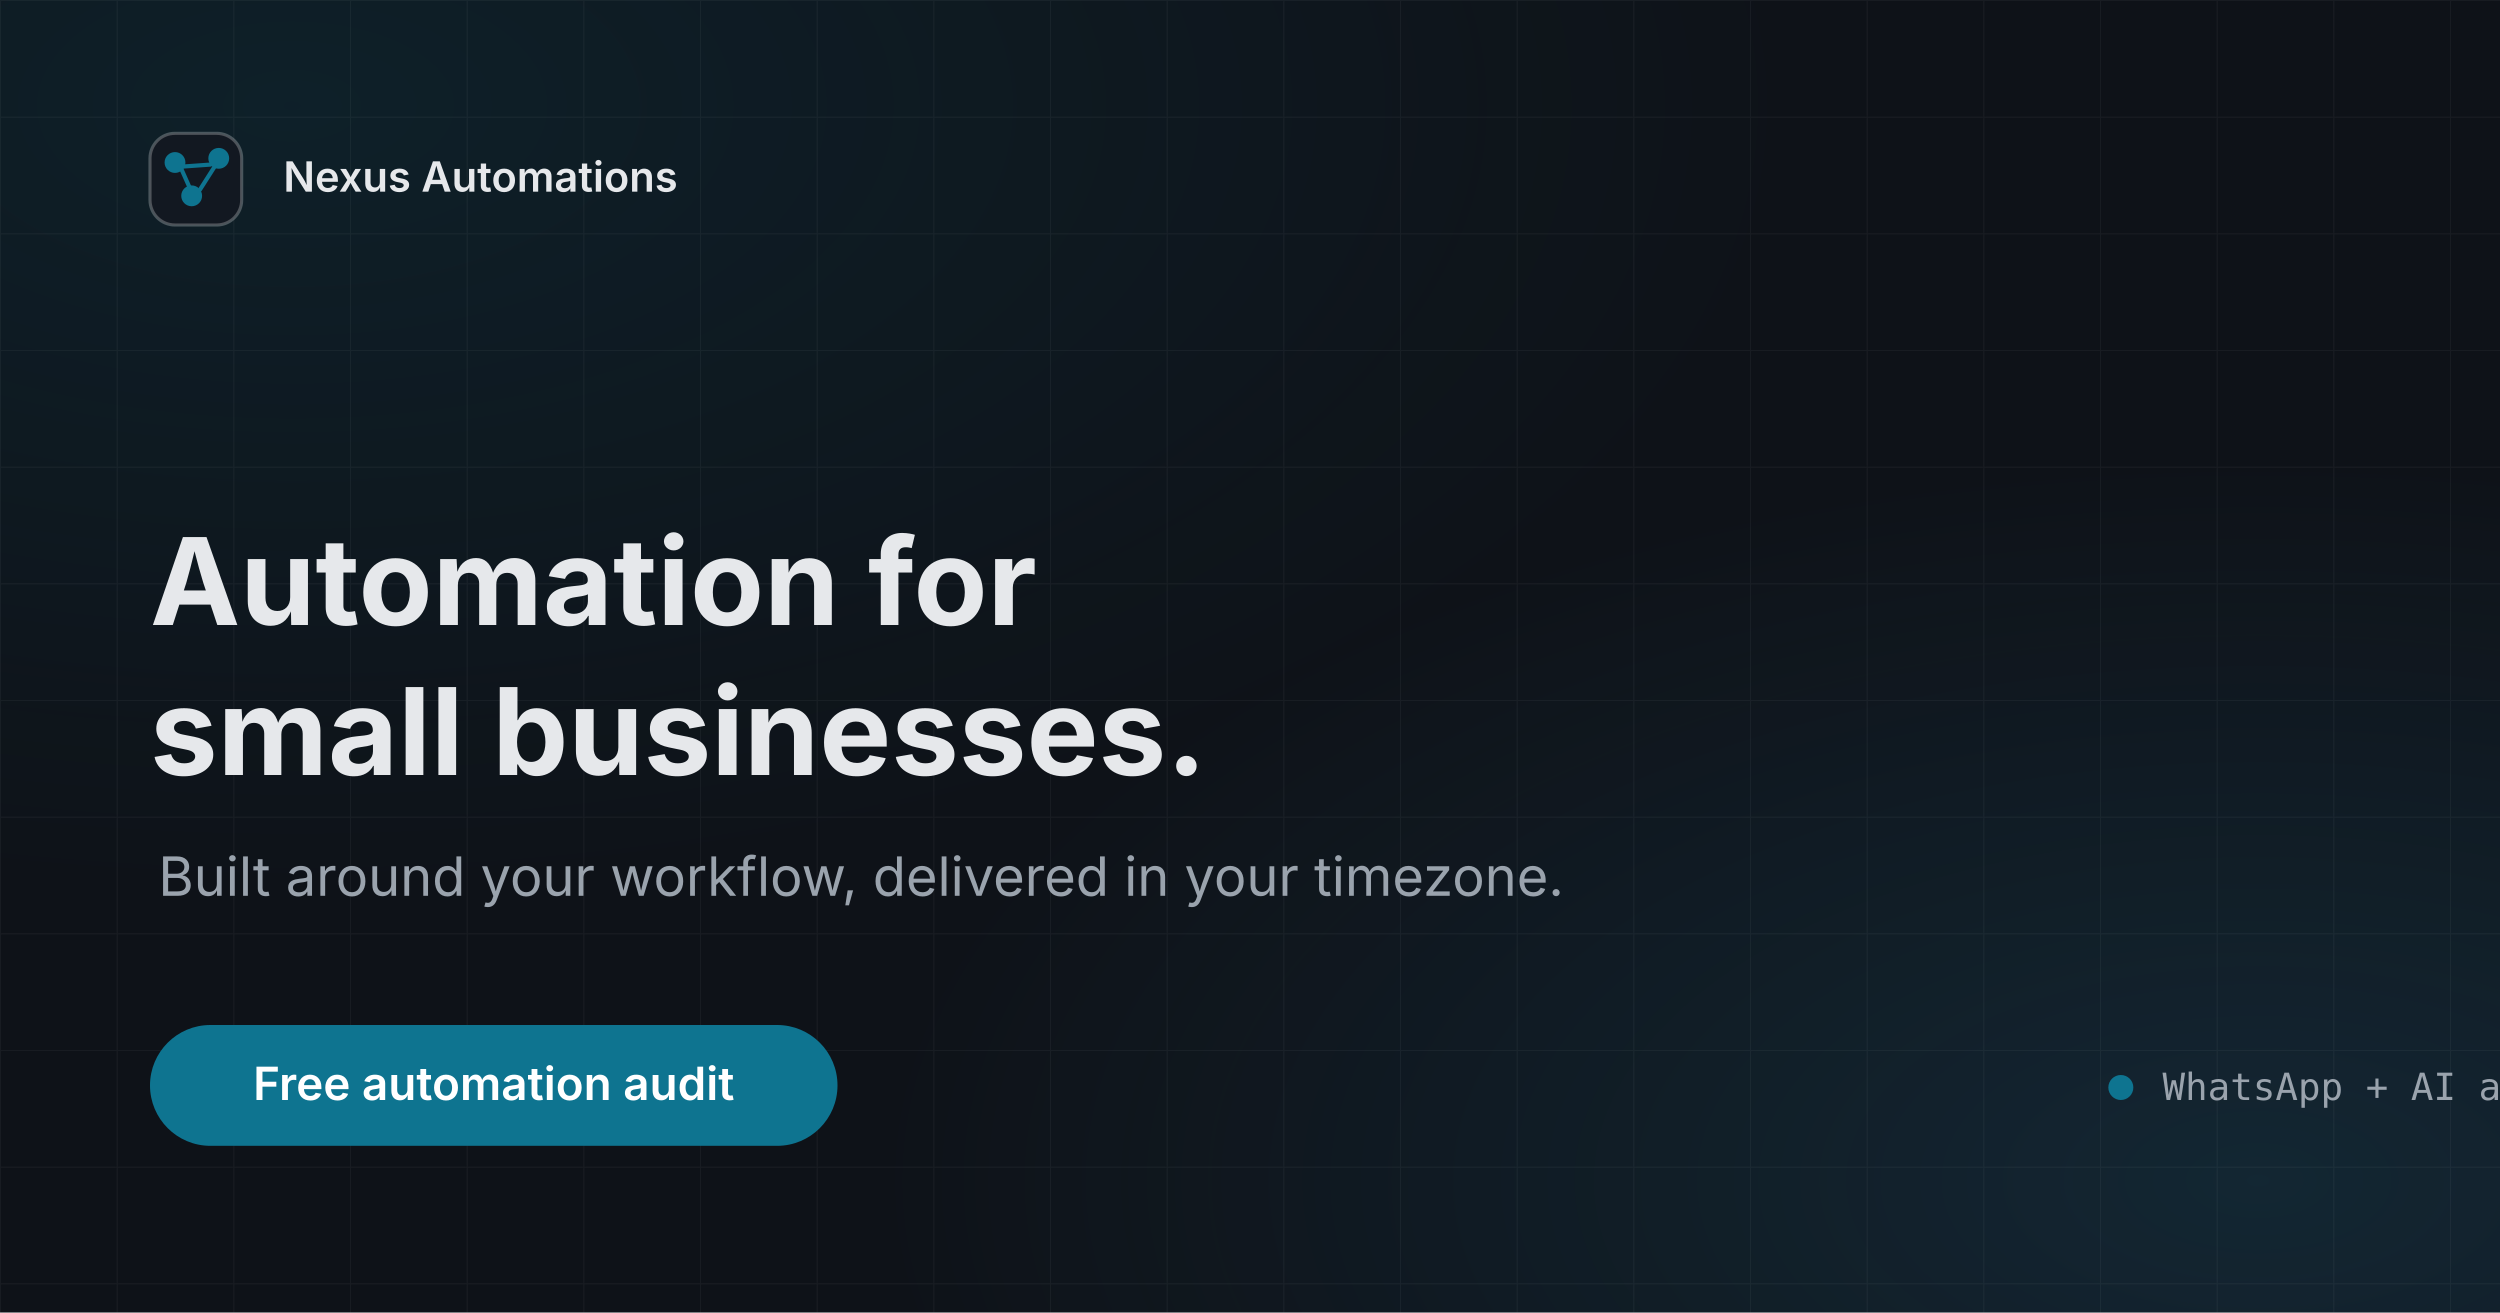
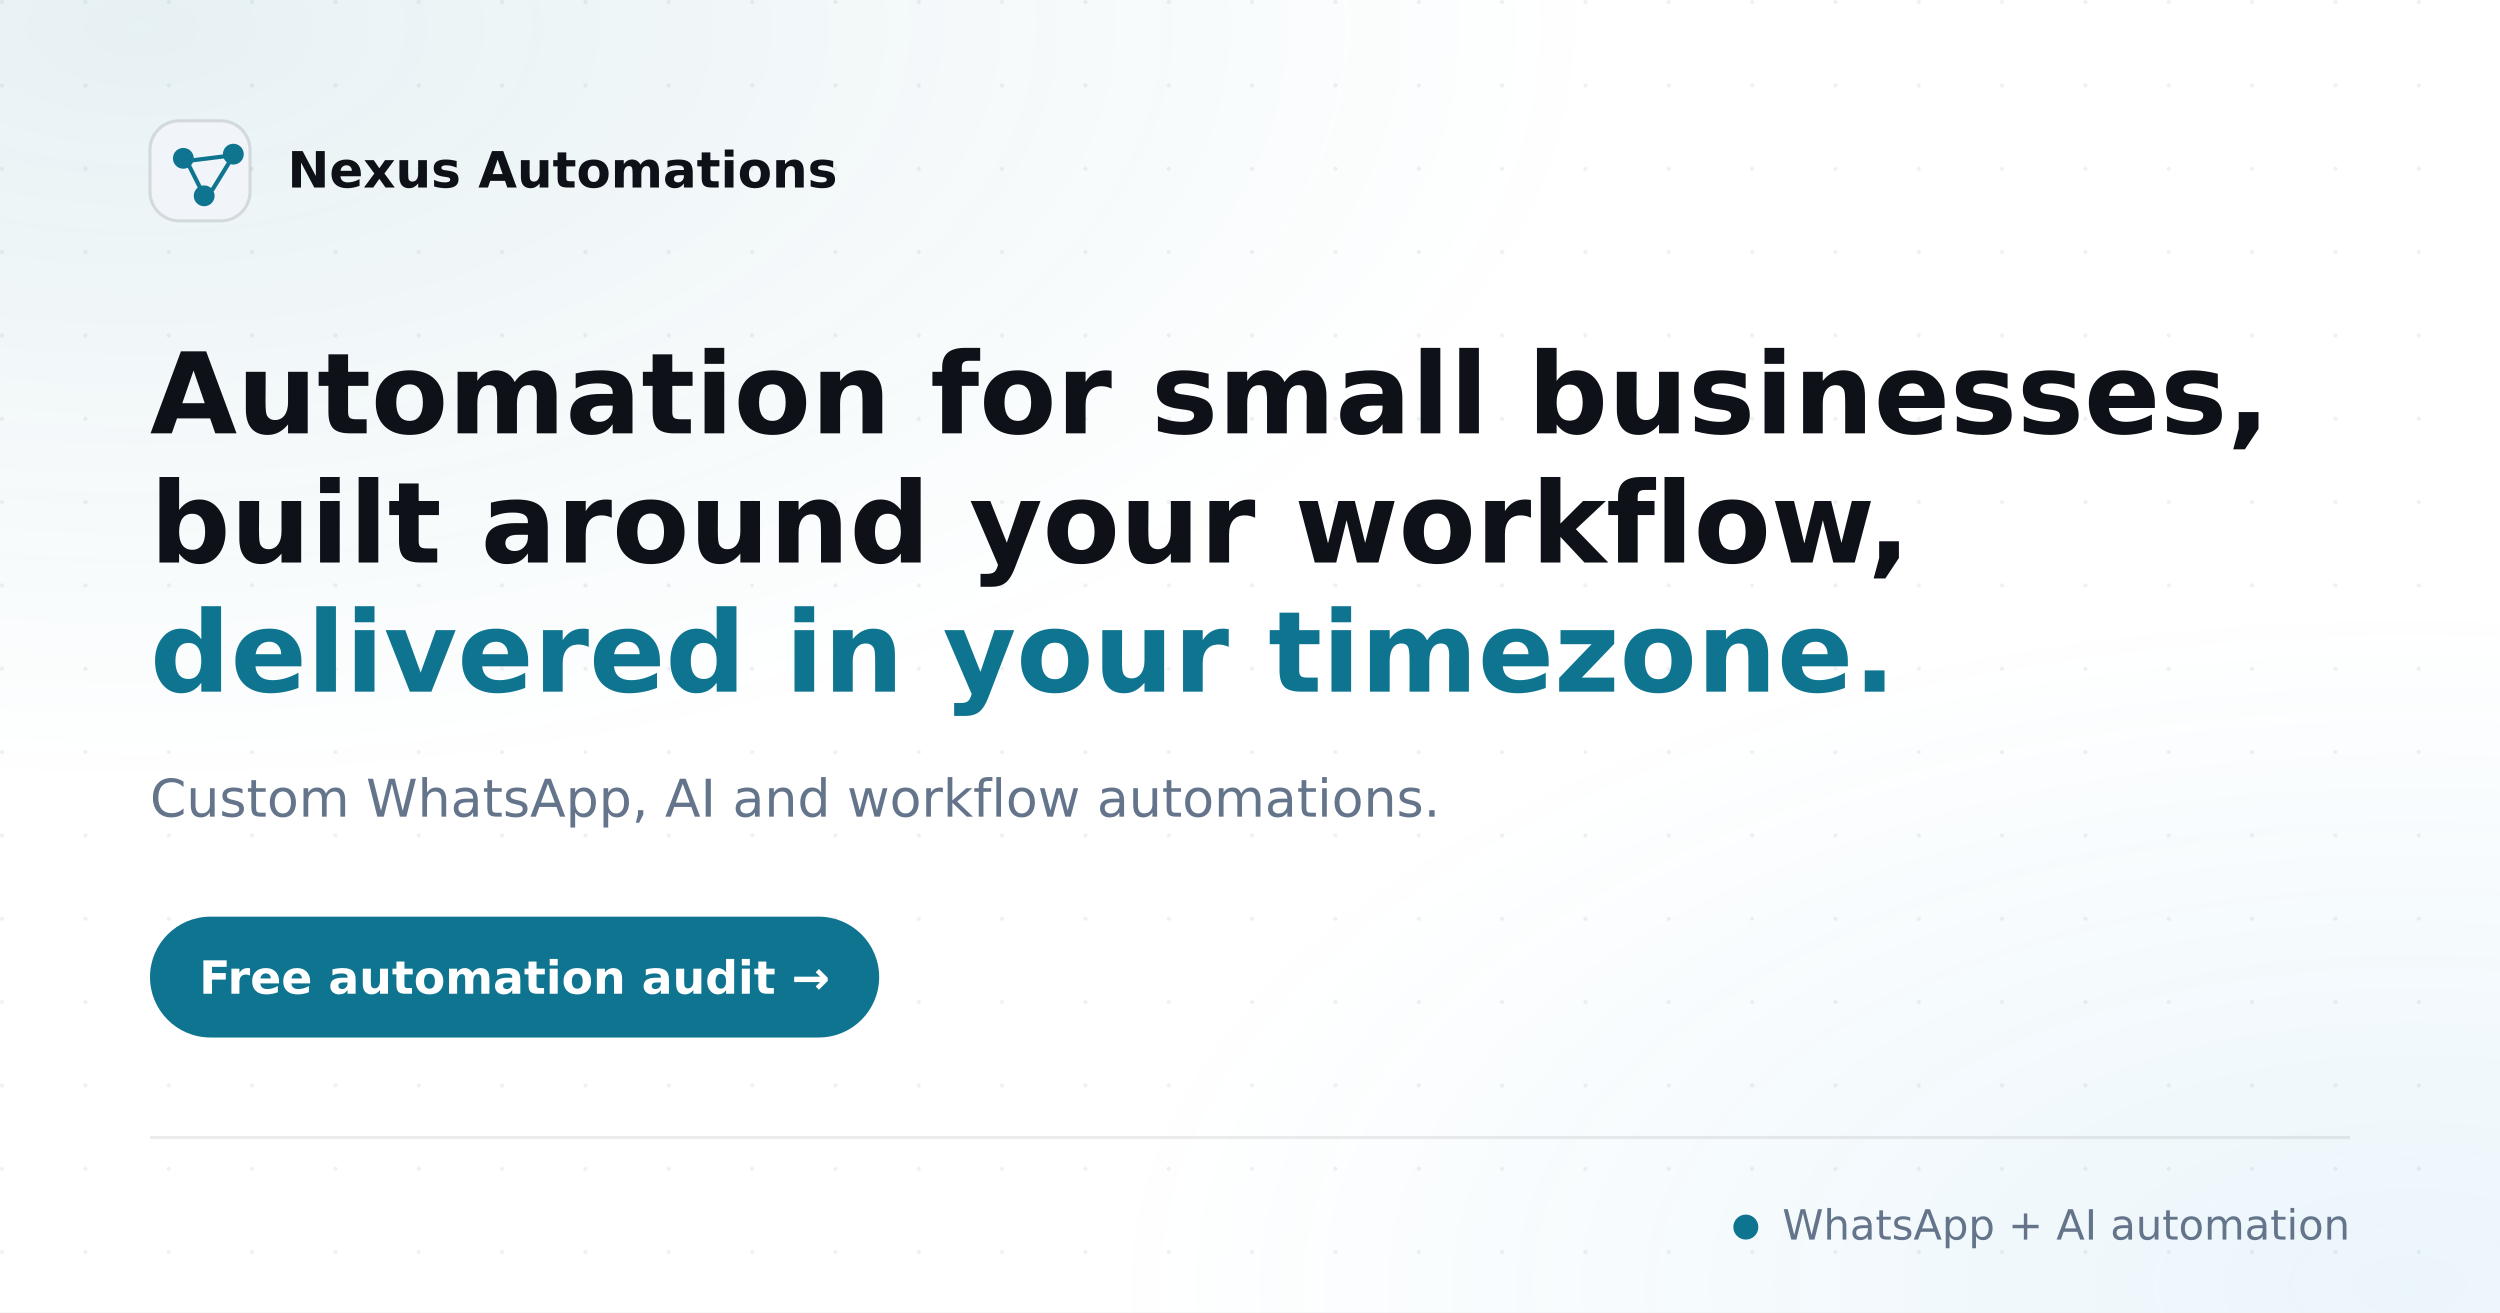
<svg xmlns="http://www.w3.org/2000/svg" width="1200" height="630" viewBox="0 0 1200 630">
  <defs>
-     <pattern id="grid" width="56" height="56" patternUnits="userSpaceOnUse">
-       <path d="M 56 0 L 0 0 0 56" fill="none" stroke="rgba(255,255,255,0.045)" stroke-width="1" />
+     <pattern id="grid" width="40" height="40" patternUnits="userSpaceOnUse">
+       <circle cx="1" cy="1" r="1" fill="#0e1218" fill-opacity="0.06" />
    </pattern>
-     <radialGradient id="glowWa" cx="12%" cy="8%" r="60%">
-       <stop offset="0%" stop-color="#0E7490" stop-opacity="0.14" />
-       <stop offset="100%" stop-color="#0E7490" stop-opacity="0" />
+     <radialGradient id="glowTeal" cx="6%" cy="2%" r="58%">
+       <stop offset="0%" stop-color="#0e7490" stop-opacity="0.10" />
+       <stop offset="100%" stop-color="#0e7490" stop-opacity="0" />
    </radialGradient>
-     <radialGradient id="glowSky" cx="90%" cy="90%" r="55%">
-       <stop offset="0%" stop-color="#38BDF8" stop-opacity="0.12" />
-       <stop offset="100%" stop-color="#38BDF8" stop-opacity="0" />
+     <radialGradient id="glowSky" cx="96%" cy="98%" r="52%">
+       <stop offset="0%" stop-color="#0284c7" stop-opacity="0.08" />
+       <stop offset="100%" stop-color="#0284c7" stop-opacity="0" />
    </radialGradient>
  </defs>
-   <rect width="1200" height="630" fill="#0E1218" />
-   <rect width="1200" height="630" fill="url(#glowWa)" />
+   <rect width="1200" height="630" fill="#ffffff" />
+   <rect width="1200" height="630" fill="url(#glowTeal)" />
  <rect width="1200" height="630" fill="url(#glowSky)" />
  <rect width="1200" height="630" fill="url(#grid)" />
  <g>
-     <rect x="72" y="64" width="44" height="44" rx="12" fill="#121821" stroke="rgba(255,255,255,0.25)" stroke-width="1.5" />
-     <g fill="#0E7490">
-       <circle cx="84" cy="78" r="5" />
-       <circle cx="105" cy="76" r="5" />
-       <circle cx="92" cy="94" r="5" />
+     <rect x="72" y="58" width="48" height="48" rx="14" fill="#f1f5f9" stroke="#0e1218" stroke-opacity="0.12" stroke-width="1.5" />
+     <g fill="#0e7490">
+       <circle cx="88" cy="76" r="5" />
+       <circle cx="112" cy="74" r="5" />
+       <circle cx="98" cy="94" r="5" />
    </g>
-     <g stroke="#0E7490" stroke-width="2" stroke-linecap="round" fill="none">
-       <path d="M 87 80 L 101 79" />
-       <path d="M 87 81 L 91 90" />
-       <path d="M 103 80 L 96 91" />
+     <g stroke="#0e7490" stroke-width="2" stroke-linecap="round" fill="none">
+       <path d="M 92 77 L 108 75" />
+       <path d="M 91 80 L 96 90" />
+       <path d="M 110 78 L 102 91" />
    </g>
-     <text x="136" y="92" font-family="Inter, Helvetica, Arial, sans-serif" font-size="20" font-weight="600" fill="#E6E8EB">Nexus Automations</text>
+     <text x="138" y="90" font-family="DejaVu Sans, Helvetica, Arial, sans-serif" font-size="24" font-weight="600" fill="#0e1218">Nexus Automations</text>
  </g>
-   <text x="72" y="300" font-family="Inter, Helvetica, Arial, sans-serif" font-size="58" font-weight="700" fill="#E6E8EB">
-     Automation for
-   </text>
-   <text x="72" y="372" font-family="Inter, Helvetica, Arial, sans-serif" font-size="58" font-weight="700" fill="#E6E8EB">
-     small businesses.
-   </text>
-   <text x="76" y="430" font-family="Inter, Helvetica, Arial, sans-serif" font-size="26" fill="#9AA3AD">
-     Built around your workflow, delivered in your timezone.
-   </text>
-   <rect x="72" y="492" width="330" height="58" rx="29" fill="#0E7490" />
-   <text x="237" y="528" text-anchor="middle" font-family="Inter, Helvetica, Arial, sans-serif" font-size="22" font-weight="600" fill="#FFFFFF">
-     Free automation audit
-   </text>
-   <g>
-     <circle cx="1018" cy="522" r="6" fill="#0E7490" />
-     <text x="1038" y="528" font-family="ui-monospace, Menlo, monospace" font-size="18" fill="#9AA3AD">
-       WhatsApp + AI automation
-     </text>
-   </g>
+   <text x="72" y="208" font-family="DejaVu Sans, Helvetica, Arial, sans-serif" font-size="54" font-weight="700" fill="#0e1218">Automation for small businesses,</text>
+   <text x="72" y="270" font-family="DejaVu Sans, Helvetica, Arial, sans-serif" font-size="54" font-weight="700" fill="#0e1218">built around your workflow,</text>
+   <text x="72" y="332" font-family="DejaVu Sans, Helvetica, Arial, sans-serif" font-size="54" font-weight="700" fill="#0e7490">delivered in your timezone.</text>
+   <text x="72" y="392" font-family="DejaVu Sans, Helvetica, Arial, sans-serif" font-size="25" fill="#64748b">Custom WhatsApp, AI and workflow automations.</text>
+   <rect x="72" y="440" width="350" height="58" rx="29" fill="#0e7490" />
+   <text x="247" y="477" text-anchor="middle" font-family="DejaVu Sans, Helvetica, Arial, sans-serif" font-size="22" font-weight="600" fill="#ffffff">Free automation audit →</text>
+   <line x1="72" y1="546" x2="1128" y2="546" stroke="#0e1218" stroke-opacity="0.08" stroke-width="1.5" />
+   <circle cx="838" cy="589" r="6" fill="#0e7490" />
+   <text x="1128" y="595" text-anchor="end" font-family="DejaVu Sans, Helvetica, Arial, sans-serif" font-size="20" fill="#64748b">WhatsApp + AI automation</text>
</svg>
